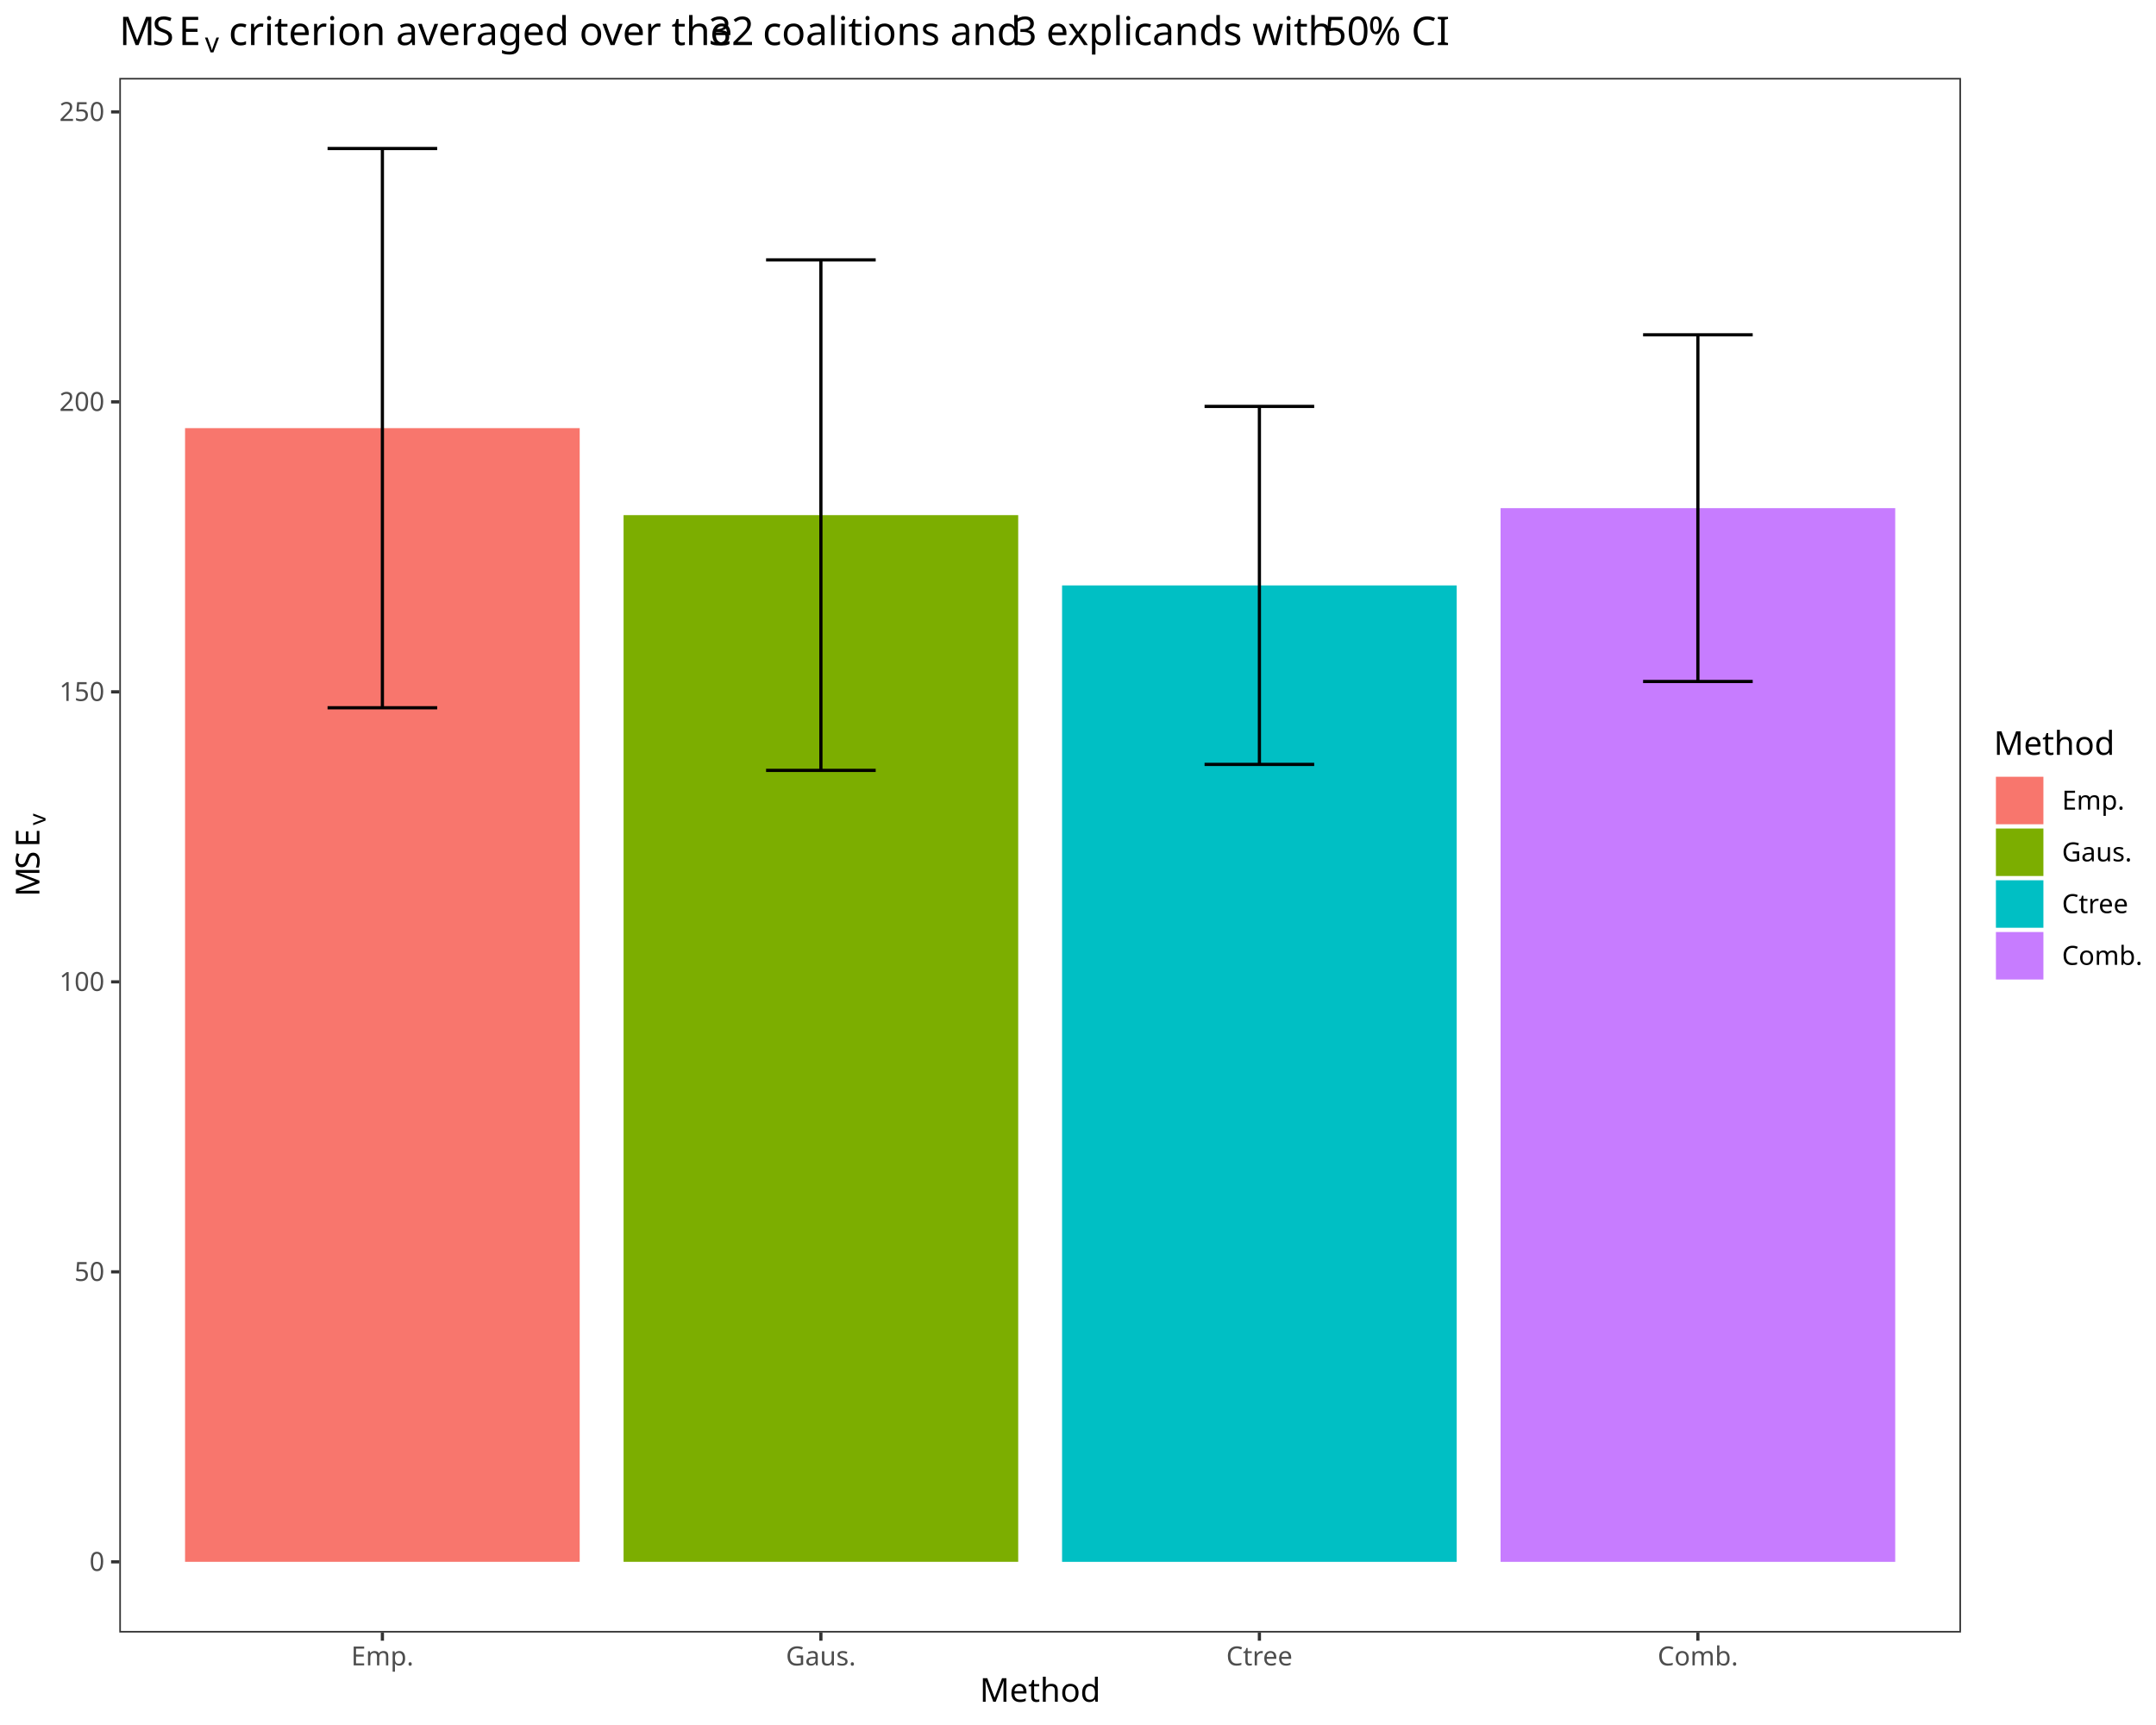
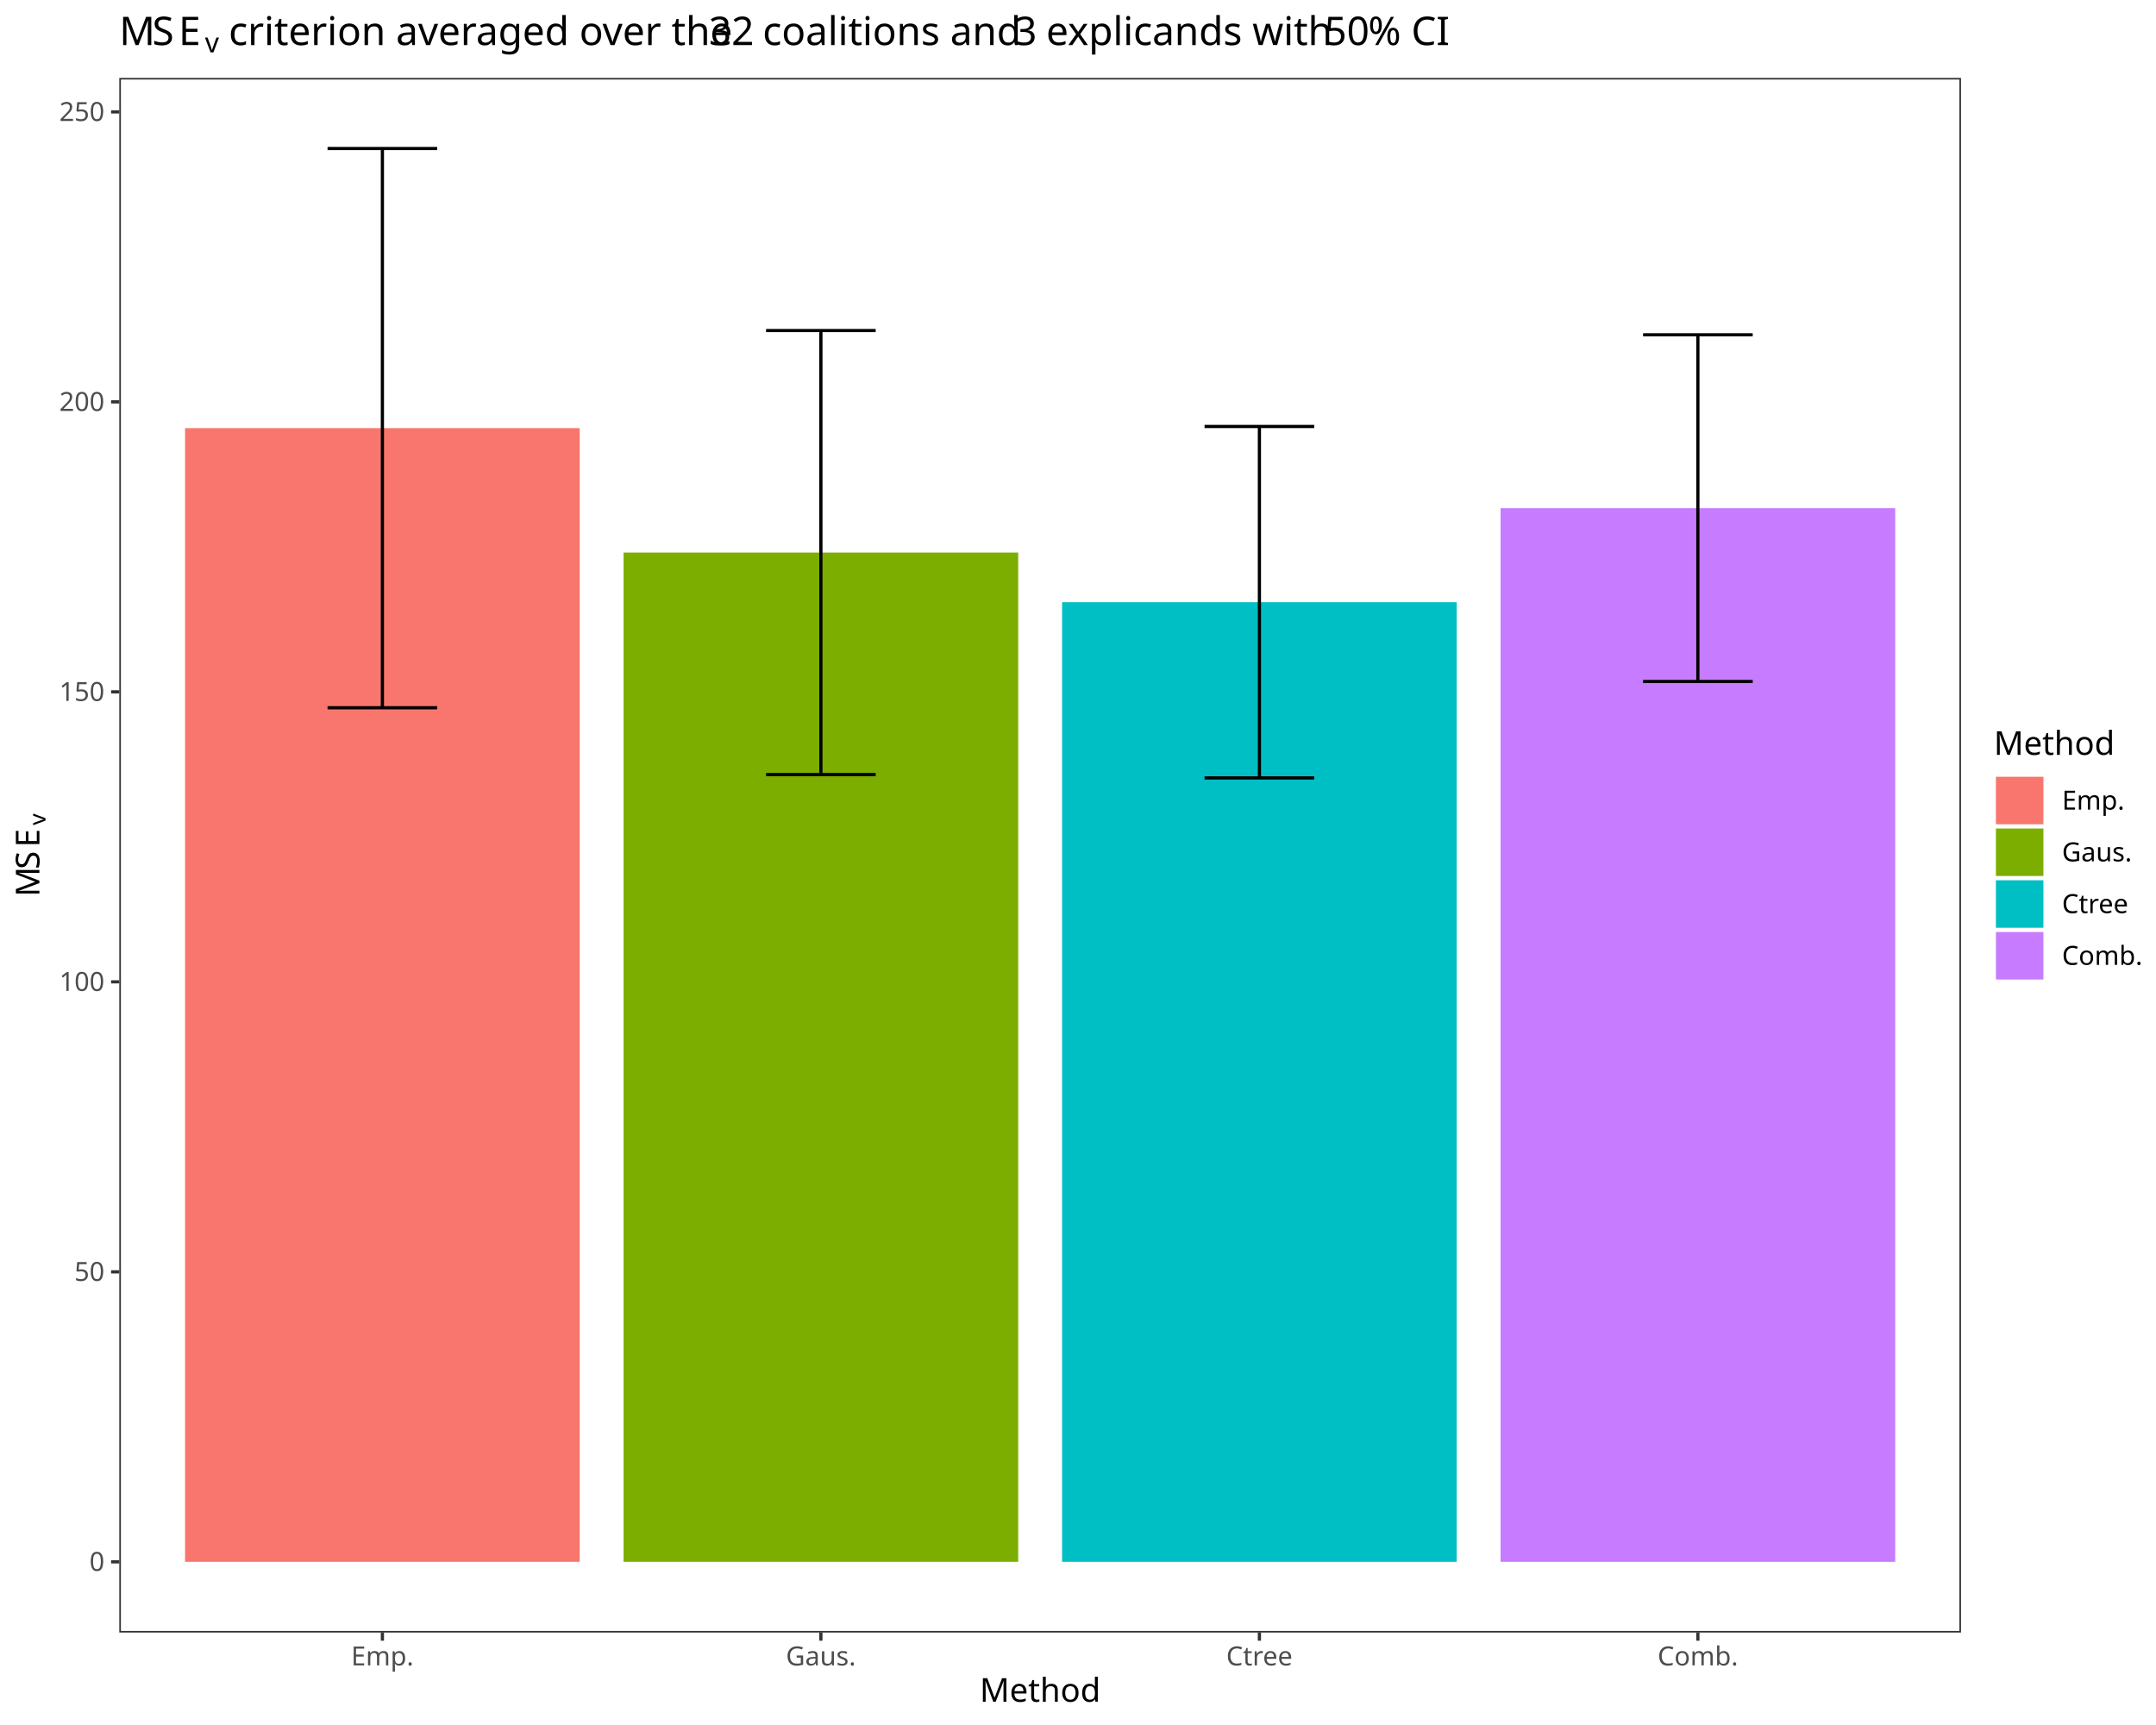
<svg xmlns="http://www.w3.org/2000/svg" class="svglite" data-engine-version="2.0" width="720.00pt" height="576.00pt" viewBox="0 0 720.00 576.00">
  <defs>
    <style type="text/css">
    .svglite line, .svglite polyline, .svglite polygon, .svglite path, .svglite rect, .svglite circle {
      fill: none;
      stroke: #000000;
      stroke-linecap: round;
      stroke-linejoin: round;
      stroke-miterlimit: 10.00;
    }
  </style>
  </defs>
  <rect width="100%" height="100%" style="stroke: none; fill: #FFFFFF;" />
  <defs>
    <clipPath id="cpMC4wMHw3MjAuMDB8MC4wMHw1NzYuMDA=">
      <rect x="0.00" y="0.00" width="720.00" height="576.00" />
    </clipPath>
  </defs>
  <g clip-path="url(#cpMC4wMHw3MjAuMDB8MC4wMHw1NzYuMDA=)">
    <rect x="0.00" y="0.00" width="720.00" height="576.00" style="stroke-width: 1.07; stroke: #FFFFFF; fill: #FFFFFF;" />
  </g>
  <defs>
    <clipPath id="cpMzkuODR8NjU0Ljg4fDI2LjAxfDU0NS4xMQ==">
      <rect x="39.84" y="26.01" width="615.04" height="519.11" />
    </clipPath>
  </defs>
  <g clip-path="url(#cpMzkuODR8NjU0Ljg4fDI2LjAxfDU0NS4xMQ==)">
    <rect x="39.84" y="26.01" width="615.04" height="519.11" style="stroke-width: 1.07; stroke: none; fill: #FFFFFF;" />
    <rect x="61.80" y="142.96" width="131.79" height="378.55" style="stroke-width: 1.07; stroke: none; stroke-linecap: butt; stroke-linejoin: miter; fill: #F8766D;" />
-     <rect x="208.24" y="172.01" width="131.79" height="349.50" style="stroke-width: 1.07; stroke: none; stroke-linecap: butt; stroke-linejoin: miter; fill: #7CAE00;" />
-     <rect x="354.68" y="195.48" width="131.79" height="326.04" style="stroke-width: 1.07; stroke: none; stroke-linecap: butt; stroke-linejoin: miter; fill: #00BFC4;" />
+     <rect x="208.24" y="184.50" width="131.79" height="337.01" style="stroke-width: 1.07; stroke: none; stroke-linecap: butt; stroke-linejoin: miter; fill: #7CAE00;" />
+     <rect x="354.68" y="201.08" width="131.79" height="320.43" style="stroke-width: 1.07; stroke: none; stroke-linecap: butt; stroke-linejoin: miter; fill: #00BFC4;" />
    <rect x="501.12" y="169.68" width="131.79" height="351.84" style="stroke-width: 1.07; stroke: none; stroke-linecap: butt; stroke-linejoin: miter; fill: #C77CFF;" />
    <polyline points="109.39,49.60 146.00,49.60 " style="stroke-width: 1.07; stroke-linecap: butt;" />
    <polyline points="127.70,49.60 127.70,236.33 " style="stroke-width: 1.07; stroke-linecap: butt;" />
    <polyline points="109.39,236.33 146.00,236.33 " style="stroke-width: 1.07; stroke-linecap: butt;" />
-     <polyline points="255.83,86.79 292.44,86.79 " style="stroke-width: 1.07; stroke-linecap: butt;" />
-     <polyline points="274.14,86.79 274.14,257.24 " style="stroke-width: 1.07; stroke-linecap: butt;" />
-     <polyline points="255.83,257.24 292.44,257.24 " style="stroke-width: 1.07; stroke-linecap: butt;" />
-     <polyline points="402.27,135.70 438.88,135.70 " style="stroke-width: 1.07; stroke-linecap: butt;" />
-     <polyline points="420.58,135.70 420.58,255.25 " style="stroke-width: 1.07; stroke-linecap: butt;" />
-     <polyline points="402.27,255.25 438.88,255.25 " style="stroke-width: 1.07; stroke-linecap: butt;" />
+     <polyline points="255.83,110.37 292.44,110.37 " style="stroke-width: 1.07; stroke-linecap: butt;" />
+     <polyline points="274.14,110.37 274.14,258.64 " style="stroke-width: 1.07; stroke-linecap: butt;" />
+     <polyline points="255.83,258.64 292.44,258.64 " style="stroke-width: 1.07; stroke-linecap: butt;" />
+     <polyline points="402.27,142.40 438.88,142.40 " style="stroke-width: 1.07; stroke-linecap: butt;" />
+     <polyline points="420.58,142.40 420.58,259.76 " style="stroke-width: 1.07; stroke-linecap: butt;" />
+     <polyline points="402.27,259.76 438.88,259.76 " style="stroke-width: 1.07; stroke-linecap: butt;" />
    <polyline points="548.71,111.79 585.32,111.79 " style="stroke-width: 1.07; stroke-linecap: butt;" />
    <polyline points="567.01,111.79 567.01,227.56 " style="stroke-width: 1.07; stroke-linecap: butt;" />
    <polyline points="548.71,227.56 585.32,227.56 " style="stroke-width: 1.07; stroke-linecap: butt;" />
    <rect x="39.84" y="26.01" width="615.04" height="519.11" style="stroke-width: 1.07; stroke: #333333;" />
  </g>
  <g clip-path="url(#cpMC4wMHw3MjAuMDB8MC4wMHw1NzYuMDA=)">
    <text x="34.90" y="524.54" text-anchor="end" style="font-size: 8.80px; fill: #4D4D4D; font-family: sans;" textLength="4.89px" lengthAdjust="spacingAndGlyphs">0</text>
    <text x="34.90" y="427.71" text-anchor="end" style="font-size: 8.80px; fill: #4D4D4D; font-family: sans;" textLength="9.79px" lengthAdjust="spacingAndGlyphs">50</text>
    <text x="34.90" y="330.88" text-anchor="end" style="font-size: 8.80px; fill: #4D4D4D; font-family: sans;" textLength="14.68px" lengthAdjust="spacingAndGlyphs">100</text>
    <text x="34.90" y="234.05" text-anchor="end" style="font-size: 8.80px; fill: #4D4D4D; font-family: sans;" textLength="14.68px" lengthAdjust="spacingAndGlyphs">150</text>
    <text x="34.90" y="137.22" text-anchor="end" style="font-size: 8.80px; fill: #4D4D4D; font-family: sans;" textLength="14.68px" lengthAdjust="spacingAndGlyphs">200</text>
    <text x="34.90" y="40.39" text-anchor="end" style="font-size: 8.80px; fill: #4D4D4D; font-family: sans;" textLength="14.68px" lengthAdjust="spacingAndGlyphs">250</text>
    <polyline points="37.10,521.52 39.84,521.52 " style="stroke-width: 1.07; stroke: #333333; stroke-linecap: butt;" />
    <polyline points="37.10,424.69 39.84,424.69 " style="stroke-width: 1.07; stroke: #333333; stroke-linecap: butt;" />
    <polyline points="37.10,327.85 39.84,327.85 " style="stroke-width: 1.07; stroke: #333333; stroke-linecap: butt;" />
    <polyline points="37.10,231.02 39.84,231.02 " style="stroke-width: 1.07; stroke: #333333; stroke-linecap: butt;" />
    <polyline points="37.10,134.19 39.84,134.19 " style="stroke-width: 1.07; stroke: #333333; stroke-linecap: butt;" />
    <polyline points="37.10,37.36 39.84,37.36 " style="stroke-width: 1.07; stroke: #333333; stroke-linecap: butt;" />
    <polyline points="127.70,547.85 127.70,545.11 " style="stroke-width: 1.07; stroke: #333333; stroke-linecap: butt;" />
    <polyline points="274.14,547.85 274.14,545.11 " style="stroke-width: 1.07; stroke: #333333; stroke-linecap: butt;" />
    <polyline points="420.58,547.85 420.58,545.11 " style="stroke-width: 1.07; stroke: #333333; stroke-linecap: butt;" />
    <polyline points="567.01,547.85 567.01,545.11 " style="stroke-width: 1.07; stroke: #333333; stroke-linecap: butt;" />
    <text x="127.70" y="556.10" text-anchor="middle" style="font-size: 8.80px; fill: #4D4D4D; font-family: sans;" textLength="20.54px" lengthAdjust="spacingAndGlyphs">Emp.</text>
    <text x="274.14" y="556.10" text-anchor="middle" style="font-size: 8.80px; fill: #4D4D4D; font-family: sans;" textLength="23.49px" lengthAdjust="spacingAndGlyphs">Gaus.</text>
    <text x="420.58" y="556.10" text-anchor="middle" style="font-size: 8.80px; fill: #4D4D4D; font-family: sans;" textLength="21.52px" lengthAdjust="spacingAndGlyphs">Ctree</text>
    <text x="567.01" y="556.10" text-anchor="middle" style="font-size: 8.80px; fill: #4D4D4D; font-family: sans;" textLength="25.92px" lengthAdjust="spacingAndGlyphs">Comb.</text>
    <text x="347.36" y="568.24" text-anchor="middle" style="font-size: 11.00px; font-family: sans;" textLength="36.70px" lengthAdjust="spacingAndGlyphs">Method</text>
    <text transform="translate(13.16,299.41) rotate(-90)" style="font-size: 11.00px; font-family: sans;" textLength="9.17px" lengthAdjust="spacingAndGlyphs">M</text>
    <text transform="translate(13.16,290.24) rotate(-90)" style="font-size: 11.00px; font-family: sans;" textLength="7.34px" lengthAdjust="spacingAndGlyphs">S</text>
    <text transform="translate(13.16,282.90) rotate(-90)" style="font-size: 11.00px; font-family: sans;" textLength="7.34px" lengthAdjust="spacingAndGlyphs">E</text>
    <text transform="translate(15.20,275.56) rotate(-90)" style="font-size: 7.70px; font-family: sans;" textLength="3.85px" lengthAdjust="spacingAndGlyphs">v</text>
    <rect x="665.84" y="243.33" width="48.68" height="84.45" style="stroke-width: 1.07; stroke: none; fill: #FFFFFF;" />
    <text x="665.84" y="252.05" style="font-size: 11.00px; font-family: sans;" textLength="36.70px" lengthAdjust="spacingAndGlyphs">Method</text>
    <rect x="665.84" y="258.67" width="17.28" height="17.28" style="stroke-width: 1.07; stroke: none; fill: #FFFFFF;" />
    <rect x="666.54" y="259.37" width="15.86" height="15.86" style="stroke-width: 1.07; stroke: none; stroke-linecap: butt; stroke-linejoin: miter; fill: #F8766D;" />
    <rect x="665.84" y="275.95" width="17.28" height="17.28" style="stroke-width: 1.07; stroke: none; fill: #FFFFFF;" />
    <rect x="666.54" y="276.65" width="15.86" height="15.86" style="stroke-width: 1.07; stroke: none; stroke-linecap: butt; stroke-linejoin: miter; fill: #7CAE00;" />
    <rect x="665.84" y="293.23" width="17.28" height="17.28" style="stroke-width: 1.07; stroke: none; fill: #FFFFFF;" />
    <rect x="666.54" y="293.93" width="15.86" height="15.86" style="stroke-width: 1.07; stroke: none; stroke-linecap: butt; stroke-linejoin: miter; fill: #00BFC4;" />
    <rect x="665.84" y="310.51" width="17.28" height="17.28" style="stroke-width: 1.07; stroke: none; fill: #FFFFFF;" />
    <rect x="666.54" y="311.21" width="15.86" height="15.86" style="stroke-width: 1.07; stroke: none; stroke-linecap: butt; stroke-linejoin: miter; fill: #C77CFF;" />
    <text x="688.60" y="270.33" style="font-size: 8.80px; font-family: sans;" textLength="20.54px" lengthAdjust="spacingAndGlyphs">Emp.</text>
    <text x="688.60" y="287.61" style="font-size: 8.80px; font-family: sans;" textLength="23.49px" lengthAdjust="spacingAndGlyphs">Gaus.</text>
    <text x="688.60" y="304.89" style="font-size: 8.80px; font-family: sans;" textLength="21.52px" lengthAdjust="spacingAndGlyphs">Ctree</text>
    <text x="688.60" y="322.17" style="font-size: 8.80px; font-family: sans;" textLength="25.92px" lengthAdjust="spacingAndGlyphs">Comb.</text>
    <text x="39.84" y="15.05" style="font-size: 13.20px; font-family: sans;" textLength="11.00px" lengthAdjust="spacingAndGlyphs">M</text>
    <text x="50.84" y="15.05" style="font-size: 13.20px; font-family: sans;" textLength="8.81px" lengthAdjust="spacingAndGlyphs">S</text>
    <text x="59.64" y="15.05" style="font-size: 13.20px; font-family: sans;" textLength="8.81px" lengthAdjust="spacingAndGlyphs">E</text>
    <text x="68.45" y="17.49" style="font-size: 9.24px; font-family: sans;" textLength="4.62px" lengthAdjust="spacingAndGlyphs">v</text>
    <text x="73.07" y="15.05" style="font-size: 13.20px; font-family: sans;" textLength="3.30px" lengthAdjust="spacingAndGlyphs"> </text>
    <text x="76.38" y="15.05" style="font-size: 13.20px; font-family: sans;" textLength="157.04px" lengthAdjust="spacingAndGlyphs">criterion averaged over the</text>
    <text x="233.41" y="15.05" style="font-size: 13.20px; font-family: sans;" textLength="3.30px" lengthAdjust="spacingAndGlyphs"> </text>
    <text x="236.72" y="15.05" style="font-size: 13.20px; font-family: sans;" textLength="14.68px" lengthAdjust="spacingAndGlyphs">32</text>
    <text x="251.40" y="15.05" style="font-size: 13.20px; font-family: sans;" textLength="3.30px" lengthAdjust="spacingAndGlyphs"> </text>
    <text x="254.70" y="15.05" style="font-size: 13.20px; font-family: sans;" textLength="80.73px" lengthAdjust="spacingAndGlyphs">coalitions and</text>
    <text x="335.43" y="15.05" style="font-size: 13.20px; font-family: sans;" textLength="3.30px" lengthAdjust="spacingAndGlyphs"> </text>
    <text x="338.73" y="15.05" style="font-size: 13.20px; font-family: sans;" textLength="7.34px" lengthAdjust="spacingAndGlyphs">3</text>
    <text x="346.08" y="15.05" style="font-size: 13.20px; font-family: sans;" textLength="3.30px" lengthAdjust="spacingAndGlyphs"> </text>
    <text x="349.38" y="15.05" style="font-size: 13.20px; font-family: sans;" textLength="89.53px" lengthAdjust="spacingAndGlyphs">explicands with</text>
    <text x="438.91" y="15.05" style="font-size: 13.20px; font-family: sans;" textLength="3.30px" lengthAdjust="spacingAndGlyphs"> </text>
    <text x="442.21" y="15.05" style="font-size: 13.20px; font-family: sans;" textLength="14.68px" lengthAdjust="spacingAndGlyphs">50</text>
    <text x="456.89" y="15.05" style="font-size: 13.20px; font-family: sans;" textLength="28.61px" lengthAdjust="spacingAndGlyphs">% CI</text>
  </g>
</svg>
